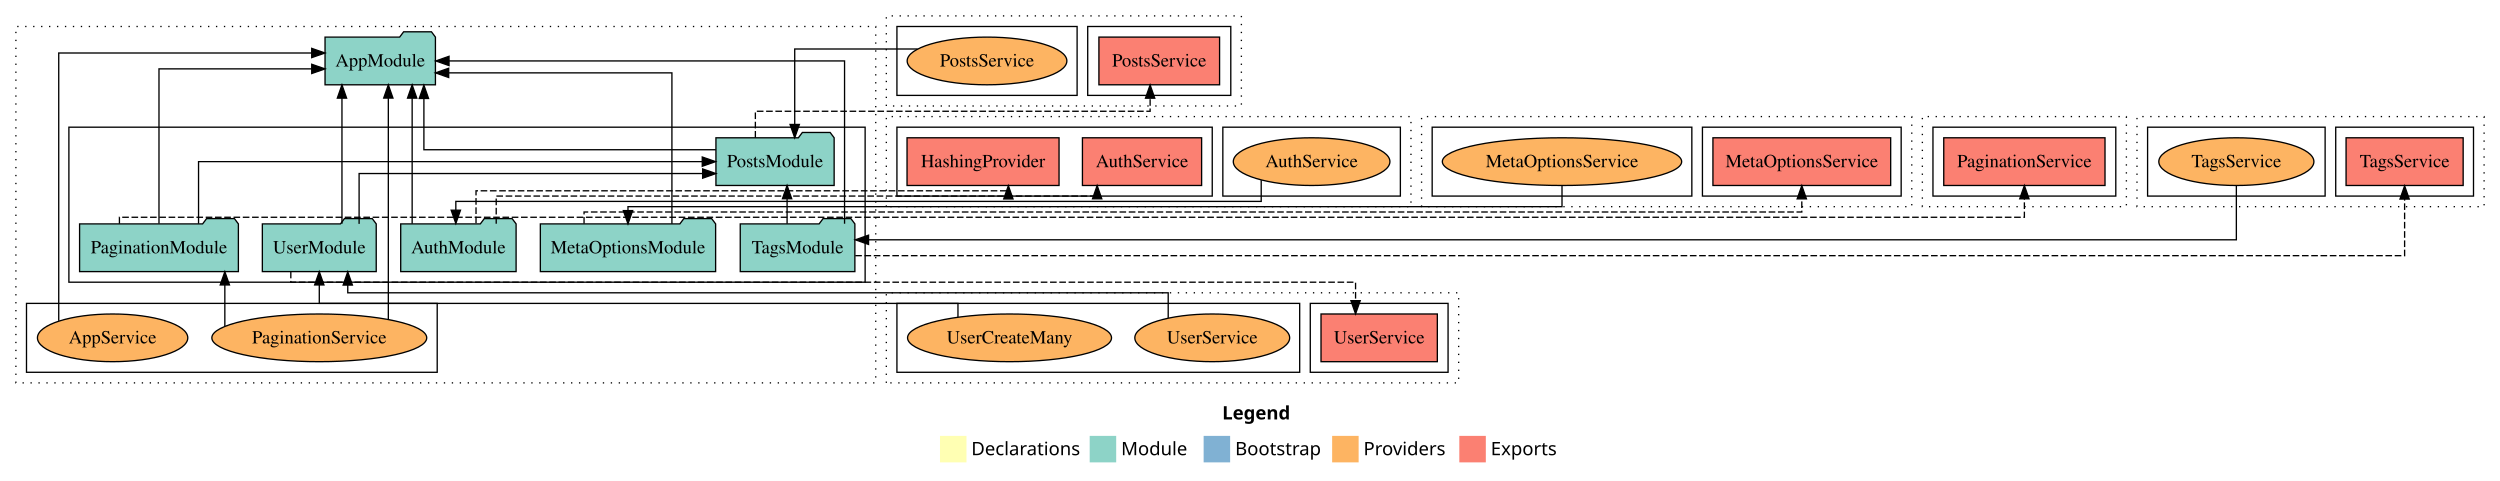
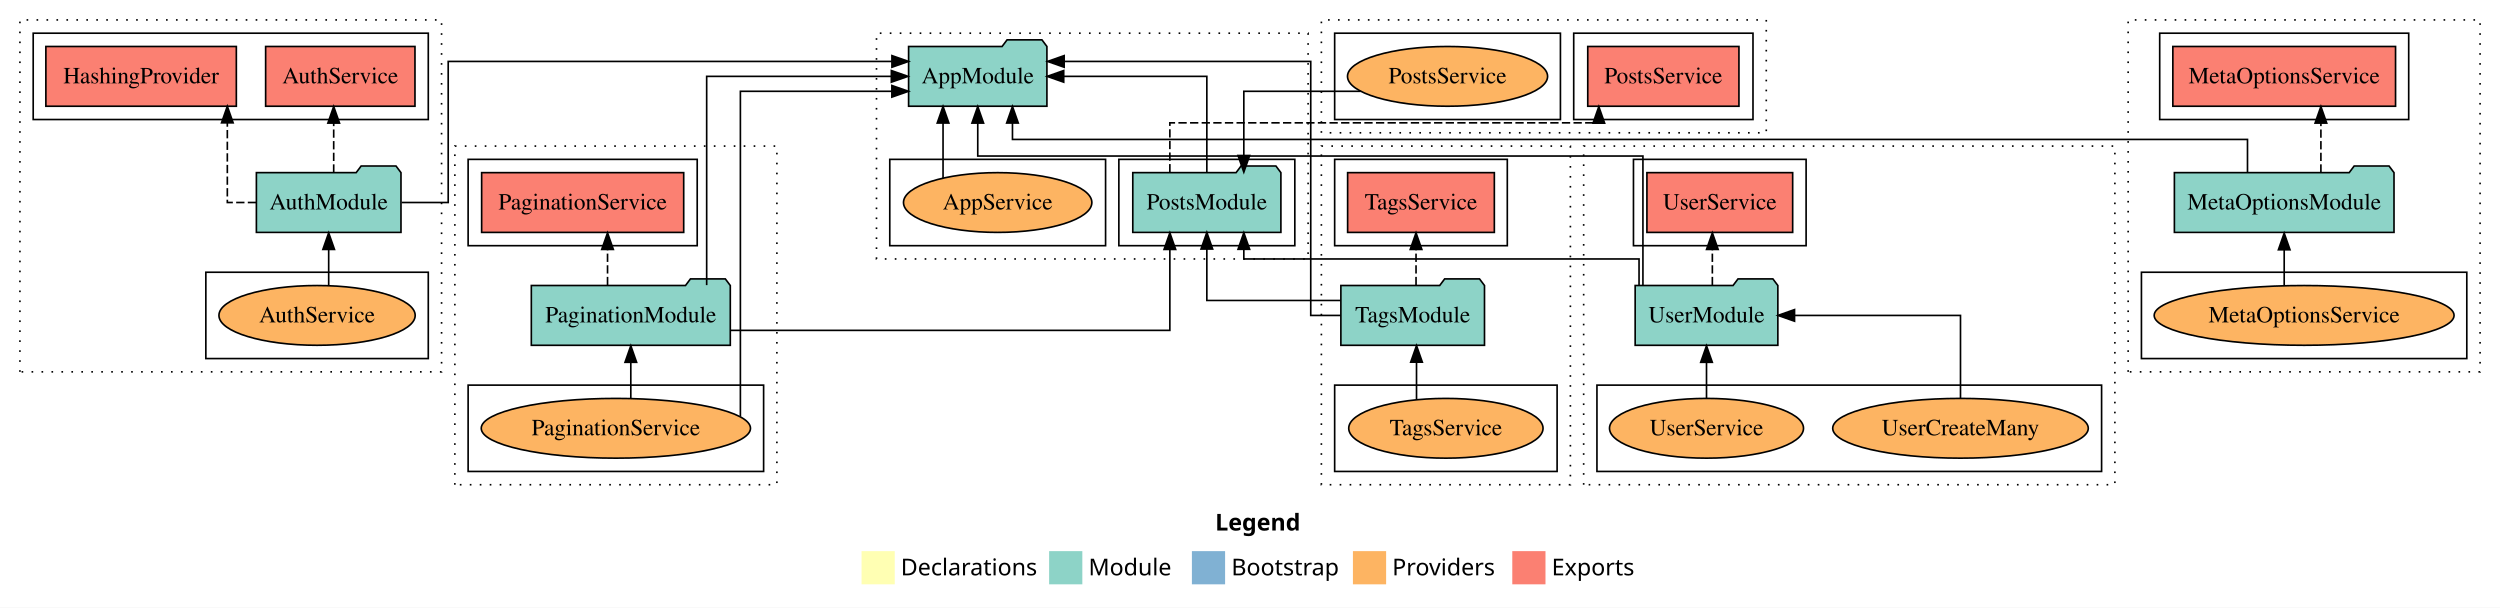
- <svg xmlns="http://www.w3.org/2000/svg" width="1887pt" height="363pt" viewBox="0.00 0.00 1887.00 363.00">
-   <g id="graph0" class="graph" transform="scale(1 1) rotate(0) translate(4 359)">
-     <polygon fill="white" stroke="transparent" points="-4,4 -4,-359 1883,-359 1883,4 -4,4" />
-     <text text-anchor="start" x="918.51" y="-42.4" font-family="Times-12" font-weight="bold" font-size="14.00">Legend</text>
-     <polygon fill="#ffffb3" stroke="transparent" points="705.5,-10 705.5,-30 725.5,-30 725.5,-10 705.5,-10" />
-     <text text-anchor="start" x="729.13" y="-15.4" font-family="Times-12" font-size="14.00">  Declarations</text>
-     <polygon fill="#8dd3c7" stroke="transparent" points="818.5,-10 818.5,-30 838.5,-30 838.5,-10 818.5,-10" />
-     <text text-anchor="start" x="842.23" y="-15.4" font-family="Times-12" font-size="14.00">  Module</text>
-     <polygon fill="#80b1d3" stroke="transparent" points="904.5,-10 904.5,-30 924.5,-30 924.5,-10 904.5,-10" />
-     <text text-anchor="start" x="928.28" y="-15.4" font-family="Times-12" font-size="14.00">  Bootstrap</text>
-     <polygon fill="#fdb462" stroke="transparent" points="1001.5,-10 1001.5,-30 1021.5,-30 1021.5,-10 1001.5,-10" />
-     <text text-anchor="start" x="1025.17" y="-15.4" font-family="Times-12" font-size="14.00">  Providers</text>
-     <polygon fill="#fb8072" stroke="transparent" points="1097.5,-10 1097.5,-30 1117.5,-30 1117.5,-10 1097.5,-10" />
-     <text text-anchor="start" x="1121.23" y="-15.4" font-family="Times-12" font-size="14.00">  Exports</text>
+ <svg xmlns="http://www.w3.org/2000/svg" width="1506pt" height="366pt" viewBox="0.00 0.00 1506.00 366.00">
+   <g id="graph0" class="graph" transform="scale(1 1) rotate(0) translate(4 362)">
+     <polygon fill="white" stroke="transparent" points="-4,4 -4,-362 1502,-362 1502,4 -4,4" />
+     <text text-anchor="start" x="728.01" y="-42.4" font-family="Times-12" font-weight="bold" font-size="14.00">Legend</text>
+     <polygon fill="#ffffb3" stroke="transparent" points="515,-10 515,-30 535,-30 535,-10 515,-10" />
+     <text text-anchor="start" x="538.63" y="-15.4" font-family="Times-12" font-size="14.00">  Declarations</text>
+     <polygon fill="#8dd3c7" stroke="transparent" points="628,-10 628,-30 648,-30 648,-10 628,-10" />
+     <text text-anchor="start" x="651.73" y="-15.4" font-family="Times-12" font-size="14.00">  Module</text>
+     <polygon fill="#80b1d3" stroke="transparent" points="714,-10 714,-30 734,-30 734,-10 714,-10" />
+     <text text-anchor="start" x="737.78" y="-15.4" font-family="Times-12" font-size="14.00">  Bootstrap</text>
+     <polygon fill="#fdb462" stroke="transparent" points="811,-10 811,-30 831,-30 831,-10 811,-10" />
+     <text text-anchor="start" x="834.67" y="-15.4" font-family="Times-12" font-size="14.00">  Providers</text>
+     <polygon fill="#fb8072" stroke="transparent" points="907,-10 907,-30 927,-30 927,-10 907,-10" />
+     <text text-anchor="start" x="930.73" y="-15.4" font-family="Times-12" font-size="14.00">  Exports</text>
+     <g id="clust31" class="cluster">
+       <polygon fill="none" stroke="black" stroke-dasharray="1,5" points="792,-70 792,-274 942,-274 942,-70 792,-70" />
+     </g>
+     <g id="clust34" class="cluster">
+       <polygon fill="none" stroke="black" points="800,-214 800,-266 904,-266 904,-214 800,-214" />
+     </g>
+     <g id="clust36" class="cluster">
+       <polygon fill="none" stroke="black" points="800,-78 800,-130 934,-130 934,-78 800,-78" />
+     </g>
+     <g id="clust37" class="cluster">
+       <polygon fill="none" stroke="black" stroke-dasharray="1,5" points="950,-70 950,-274 1270,-274 1270,-70 950,-70" />
+     </g>
+     <g id="clust40" class="cluster">
+       <polygon fill="none" stroke="black" points="980,-214 980,-266 1084,-266 1084,-214 980,-214" />
+     </g>
+     <g id="clust42" class="cluster">
+       <polygon fill="none" stroke="black" points="958,-78 958,-130 1262,-130 1262,-78 958,-78" />
+     </g>
+     <g id="clust7" class="cluster">
+       <polygon fill="none" stroke="black" stroke-dasharray="1,5" points="8,-138 8,-350 262,-350 262,-138 8,-138" />
+     </g>
+     <g id="clust12" class="cluster">
+       <polygon fill="none" stroke="black" points="120,-146 120,-198 254,-198 254,-146 120,-146" />
+     </g>
+     <g id="clust10" class="cluster">
+       <polygon fill="none" stroke="black" points="16,-290 16,-342 254,-342 254,-290 16,-290" />
+     </g>
+     <g id="clust19" class="cluster">
+       <polygon fill="none" stroke="black" stroke-dasharray="1,5" points="270,-70 270,-274 464,-274 464,-70 270,-70" />
+     </g>
+     <g id="clust24" class="cluster">
+       <polygon fill="none" stroke="black" points="278,-78 278,-130 456,-130 456,-78 278,-78" />
+     </g>
+     <g id="clust22" class="cluster">
+       <polygon fill="none" stroke="black" points="278,-214 278,-266 416,-266 416,-214 278,-214" />
+     </g>
+     <g id="clust13" class="cluster">
+       <polygon fill="none" stroke="black" stroke-dasharray="1,5" points="1278,-138 1278,-350 1490,-350 1490,-138 1278,-138" />
+     </g>
+     <g id="clust16" class="cluster">
+       <polygon fill="none" stroke="black" points="1297,-290 1297,-342 1447,-342 1447,-290 1297,-290" />
+     </g>
+     <g id="clust18" class="cluster">
+       <polygon fill="none" stroke="black" points="1286,-146 1286,-198 1482,-198 1482,-146 1286,-146" />
+     </g>
    <g id="clust1" class="cluster">
-       <polygon fill="none" stroke="black" stroke-dasharray="1,5" points="8,-70 8,-339 657,-339 657,-70 8,-70" />
+       <polygon fill="none" stroke="black" stroke-dasharray="1,5" points="524,-206 524,-342 784,-342 784,-206 524,-206" />
+     </g>
+     <g id="clust6" class="cluster">
+       <polygon fill="none" stroke="black" points="532,-214 532,-266 662,-266 662,-214 532,-214" />
    </g>
    <g id="clust3" class="cluster">
-       <polygon fill="none" stroke="black" points="48,-146 48,-263 649,-263 649,-146 48,-146" />
-     </g>
-     <g id="clust6" class="cluster">
-       <polygon fill="none" stroke="black" points="16,-78 16,-130 326,-130 326,-78 16,-78" />
+       <polygon fill="none" stroke="black" points="670,-214 670,-266 776,-266 776,-214 670,-214" />
    </g>
    <g id="clust25" class="cluster">
-       <polygon fill="none" stroke="black" stroke-dasharray="1,5" points="665,-279 665,-347 933,-347 933,-279 665,-279" />
+       <polygon fill="none" stroke="black" stroke-dasharray="1,5" points="792,-282 792,-350 1060,-350 1060,-282 792,-282" />
    </g>
    <g id="clust28" class="cluster">
-       <polygon fill="none" stroke="black" points="817,-287 817,-339 925,-339 925,-287 817,-287" />
+       <polygon fill="none" stroke="black" points="944,-290 944,-342 1052,-342 1052,-290 944,-290" />
    </g>
    <g id="clust30" class="cluster">
-       <polygon fill="none" stroke="black" points="673,-287 673,-339 809,-339 809,-287 673,-287" />
-     </g>
-     <g id="clust13" class="cluster">
-       <polygon fill="none" stroke="black" stroke-dasharray="1,5" points="1069,-203 1069,-271 1439,-271 1439,-203 1069,-203" />
-     </g>
-     <g id="clust16" class="cluster">
-       <polygon fill="none" stroke="black" points="1281,-211 1281,-263 1431,-263 1431,-211 1281,-211" />
-     </g>
-     <g id="clust18" class="cluster">
-       <polygon fill="none" stroke="black" points="1077,-211 1077,-263 1273,-263 1273,-211 1077,-211" />
-     </g>
-     <g id="clust19" class="cluster">
-       <polygon fill="none" stroke="black" stroke-dasharray="1,5" points="1447,-203 1447,-271 1601,-271 1601,-203 1447,-203" />
-     </g>
-     <g id="clust22" class="cluster">
-       <polygon fill="none" stroke="black" points="1455,-211 1455,-263 1593,-263 1593,-211 1455,-211" />
-     </g>
-     <g id="clust7" class="cluster">
-       <polygon fill="none" stroke="black" stroke-dasharray="1,5" points="665,-203 665,-271 1061,-271 1061,-203 665,-203" />
-     </g>
-     <g id="clust12" class="cluster">
-       <polygon fill="none" stroke="black" points="919,-211 919,-263 1053,-263 1053,-211 919,-211" />
-     </g>
-     <g id="clust10" class="cluster">
-       <polygon fill="none" stroke="black" points="673,-211 673,-263 911,-263 911,-211 673,-211" />
-     </g>
-     <g id="clust37" class="cluster">
-       <polygon fill="none" stroke="black" stroke-dasharray="1,5" points="665,-70 665,-138 1097,-138 1097,-70 665,-70" />
-     </g>
-     <g id="clust40" class="cluster">
-       <polygon fill="none" stroke="black" points="985,-78 985,-130 1089,-130 1089,-78 985,-78" />
-     </g>
-     <g id="clust42" class="cluster">
-       <polygon fill="none" stroke="black" points="673,-78 673,-130 977,-130 977,-78 673,-78" />
-     </g>
-     <g id="clust31" class="cluster">
-       <polygon fill="none" stroke="black" stroke-dasharray="1,5" points="1609,-203 1609,-271 1871,-271 1871,-203 1609,-203" />
-     </g>
-     <g id="clust34" class="cluster">
-       <polygon fill="none" stroke="black" points="1759,-211 1759,-263 1863,-263 1863,-211 1759,-211" />
-     </g>
-     <g id="clust36" class="cluster">
-       <polygon fill="none" stroke="black" points="1617,-211 1617,-263 1751,-263 1751,-211 1617,-211" />
+       <polygon fill="none" stroke="black" points="800,-290 800,-342 936,-342 936,-290 800,-290" />
    </g>
    <g id="node1" class="node">
-       <polygon fill="#8dd3c7" stroke="black" points="385.55,-190 382.55,-194 361.55,-194 358.55,-190 298.45,-190 298.45,-154 385.55,-154 385.55,-190" />
-       <text text-anchor="middle" x="342" y="-167.8" font-family="Times,serif" font-size="14.00">AuthModule</text>
+       <polygon fill="#8dd3c7" stroke="black" points="237.55,-258 234.55,-262 213.55,-262 210.55,-258 150.45,-258 150.45,-222 237.55,-222 237.55,-258" />
+       <text text-anchor="middle" x="194" y="-235.8" font-family="Times,serif" font-size="14.00">AuthModule</text>
    </g>
    <g id="node7" class="node">
-       <polygon fill="#8dd3c7" stroke="black" points="324.66,-331 321.66,-335 300.66,-335 297.66,-331 241.34,-331 241.34,-295 324.66,-295 324.66,-331" />
-       <text text-anchor="middle" x="283" y="-308.8" font-family="Times,serif" font-size="14.00">AppModule</text>
+       <polygon fill="#8dd3c7" stroke="black" points="626.66,-334 623.66,-338 602.66,-338 599.66,-334 543.34,-334 543.34,-298 626.66,-298 626.66,-334" />
+       <text text-anchor="middle" x="585" y="-311.8" font-family="Times,serif" font-size="14.00">AppModule</text>
    </g>
    <g id="edge1" class="edge">
-       <path fill="none" stroke="black" d="M307.09,-190.14C307.09,-190.14 307.09,-284.93 307.09,-284.93" />
-       <polygon fill="black" stroke="black" points="303.59,-284.92 307.09,-294.93 310.59,-284.93 303.59,-284.92" />
+       <path fill="none" stroke="black" d="M237.96,-240C252.95,-240 266,-240 266,-240 266,-240 266,-325 266,-325 266,-325 533.3,-325 533.3,-325" />
+       <polygon fill="black" stroke="black" points="533.3,-328.5 543.3,-325 533.3,-321.5 533.3,-328.5" />
    </g>
    <g id="node10" class="node">
-       <polygon fill="#fb8072" stroke="black" points="902.98,-255 813.02,-255 813.02,-219 902.98,-219 902.98,-255" />
-       <text text-anchor="middle" x="858" y="-232.8" font-family="Times,serif" font-size="14.00">AuthService </text>
+       <polygon fill="#fb8072" stroke="black" points="245.98,-334 156.02,-334 156.02,-298 245.98,-298 245.98,-334" />
+       <text text-anchor="middle" x="201" y="-311.8" font-family="Times,serif" font-size="14.00">AuthService </text>
    </g>
    <g id="edge9" class="edge">
-       <path fill="none" stroke="black" stroke-dasharray="5,2" d="M370.54,-190.13C370.54,-200.31 370.54,-211 370.54,-211 370.54,-211 824.13,-211 824.13,-211 824.13,-211 824.13,-211.79 824.13,-211.79" />
-       <polygon fill="black" stroke="black" points="820.63,-208.94 824.13,-218.94 827.63,-208.94 820.63,-208.94" />
+       <path fill="none" stroke="black" stroke-dasharray="5,2" d="M197.02,-258.01C197.02,-258.01 197.02,-287.85 197.02,-287.85" />
+       <polygon fill="black" stroke="black" points="193.52,-287.85 197.02,-297.85 200.52,-287.85 193.52,-287.85" />
    </g>
    <g id="node11" class="node">
-       <polygon fill="#fb8072" stroke="black" points="795.37,-255 680.63,-255 680.63,-219 795.37,-219 795.37,-255" />
-       <text text-anchor="middle" x="738" y="-232.8" font-family="Times,serif" font-size="14.00">HashingProvider </text>
+       <polygon fill="#fb8072" stroke="black" points="138.37,-334 23.63,-334 23.63,-298 138.37,-298 138.37,-334" />
+       <text text-anchor="middle" x="81" y="-311.8" font-family="Times,serif" font-size="14.00">HashingProvider </text>
    </g>
    <g id="edge10" class="edge">
-       <path fill="none" stroke="black" stroke-dasharray="5,2" d="M355.3,-190.49C355.3,-202.14 355.3,-215 355.3,-215 355.3,-215 757.12,-215 757.12,-215 757.12,-215 757.12,-215.38 757.12,-215.38" />
-       <polygon fill="black" stroke="black" points="753.62,-208.83 757.12,-218.83 760.62,-208.83 753.62,-208.83" />
+       <path fill="none" stroke="black" stroke-dasharray="5,2" d="M150.27,-240C140.49,-240 132.94,-240 132.94,-240 132.94,-240 132.94,-287.99 132.94,-287.99" />
+       <polygon fill="black" stroke="black" points="129.44,-287.99 132.94,-297.99 136.44,-287.99 129.44,-287.99" />
    </g>
    <g id="node2" class="node">
-       <polygon fill="#8dd3c7" stroke="black" points="536.15,-190 533.15,-194 512.15,-194 509.15,-190 403.85,-190 403.85,-154 536.15,-154 536.15,-190" />
-       <text text-anchor="middle" x="470" y="-167.8" font-family="Times,serif" font-size="14.00">MetaOptionsModule</text>
+       <polygon fill="#8dd3c7" stroke="black" points="1438.15,-258 1435.15,-262 1414.15,-262 1411.15,-258 1305.85,-258 1305.85,-222 1438.15,-222 1438.15,-258" />
+       <text text-anchor="middle" x="1372" y="-235.8" font-family="Times,serif" font-size="14.00">MetaOptionsModule</text>
    </g>
    <g id="edge2" class="edge">
-       <path fill="none" stroke="black" d="M503.16,-190.08C503.16,-226.23 503.16,-304 503.16,-304 503.16,-304 334.67,-304 334.67,-304" />
-       <polygon fill="black" stroke="black" points="334.67,-300.5 324.67,-304 334.67,-307.5 334.67,-300.5" />
+       <path fill="none" stroke="black" d="M1349.89,-258.11C1349.89,-267.9 1349.89,-278 1349.89,-278 1349.89,-278 605.91,-278 605.91,-278 605.91,-278 605.91,-287.89 605.91,-287.89" />
+       <polygon fill="black" stroke="black" points="602.41,-287.89 605.91,-297.89 609.41,-287.89 602.41,-287.89" />
    </g>
    <g id="node13" class="node">
-       <polygon fill="#fb8072" stroke="black" points="1423.08,-255 1288.92,-255 1288.92,-219 1423.08,-219 1423.08,-255" />
-       <text text-anchor="middle" x="1356" y="-232.8" font-family="Times,serif" font-size="14.00">MetaOptionsService </text>
+       <polygon fill="#fb8072" stroke="black" points="1439.08,-334 1304.92,-334 1304.92,-298 1439.08,-298 1439.08,-334" />
+       <text text-anchor="middle" x="1372" y="-311.8" font-family="Times,serif" font-size="14.00">MetaOptionsService </text>
    </g>
    <g id="edge12" class="edge">
-       <path fill="none" stroke="black" stroke-dasharray="5,2" d="M436.84,-190.16C436.84,-195.04 436.84,-199 436.84,-199 436.84,-199 1356,-199 1356,-199 1356,-199 1356,-208.89 1356,-208.89" />
-       <polygon fill="black" stroke="black" points="1352.5,-208.89 1356,-218.89 1359.5,-208.89 1352.5,-208.89" />
+       <path fill="none" stroke="black" stroke-dasharray="5,2" d="M1394.11,-258.01C1394.11,-258.01 1394.11,-287.85 1394.11,-287.85" />
+       <polygon fill="black" stroke="black" points="1390.61,-287.85 1394.11,-297.85 1397.61,-287.85 1390.61,-287.85" />
    </g>
    <g id="node3" class="node">
-       <polygon fill="#8dd3c7" stroke="black" points="175.93,-190 172.93,-194 151.93,-194 148.93,-190 56.07,-190 56.07,-154 175.93,-154 175.93,-190" />
-       <text text-anchor="middle" x="116" y="-167.8" font-family="Times,serif" font-size="14.00">PaginationModule</text>
+       <polygon fill="#8dd3c7" stroke="black" points="435.93,-190 432.93,-194 411.93,-194 408.93,-190 316.07,-190 316.07,-154 435.93,-154 435.93,-190" />
+       <text text-anchor="middle" x="376" y="-167.8" font-family="Times,serif" font-size="14.00">PaginationModule</text>
    </g>
    <g id="node4" class="node">
-       <polygon fill="#8dd3c7" stroke="black" points="625.61,-255 622.61,-259 601.61,-259 598.61,-255 536.39,-255 536.39,-219 625.61,-219 625.61,-255" />
-       <text text-anchor="middle" x="581" y="-232.8" font-family="Times,serif" font-size="14.00">PostsModule</text>
+       <polygon fill="#8dd3c7" stroke="black" points="767.61,-258 764.61,-262 743.61,-262 740.61,-258 678.39,-258 678.39,-222 767.61,-222 767.61,-258" />
+       <text text-anchor="middle" x="723" y="-235.8" font-family="Times,serif" font-size="14.00">PostsModule</text>
    </g>
    <g id="edge16" class="edge">
-       <path fill="none" stroke="black" d="M145.86,-190.11C145.86,-209.34 145.86,-237 145.86,-237 145.86,-237 526.07,-237 526.07,-237" />
-       <polygon fill="black" stroke="black" points="526.07,-240.5 536.07,-237 526.07,-233.5 526.07,-240.5" />
+       <path fill="none" stroke="black" d="M435.94,-163C529.76,-163 700.72,-163 700.72,-163 700.72,-163 700.72,-211.75 700.72,-211.75" />
+       <polygon fill="black" stroke="black" points="697.22,-211.75 700.72,-221.75 704.22,-211.75 697.22,-211.75" />
    </g>
    <g id="edge3" class="edge">
-       <path fill="none" stroke="black" d="M116,-190.21C116,-227.06 116,-307 116,-307 116,-307 231.29,-307 231.29,-307" />
-       <polygon fill="black" stroke="black" points="231.29,-310.5 241.29,-307 231.29,-303.5 231.29,-310.5" />
+       <path fill="none" stroke="black" d="M421.7,-190.24C421.7,-228.99 421.7,-316 421.7,-316 421.7,-316 532.95,-316 532.95,-316" />
+       <polygon fill="black" stroke="black" points="532.95,-319.5 542.95,-316 532.95,-312.5 532.95,-319.5" />
    </g>
    <g id="node15" class="node">
-       <polygon fill="#fb8072" stroke="black" points="1584.86,-255 1463.14,-255 1463.14,-219 1584.86,-219 1584.86,-255" />
-       <text text-anchor="middle" x="1524" y="-232.8" font-family="Times,serif" font-size="14.00">PaginationService </text>
+       <polygon fill="#fb8072" stroke="black" points="407.86,-258 286.14,-258 286.14,-222 407.86,-222 407.86,-258" />
+       <text text-anchor="middle" x="347" y="-235.8" font-family="Times,serif" font-size="14.00">PaginationService </text>
    </g>
    <g id="edge14" class="edge">
-       <path fill="none" stroke="black" stroke-dasharray="5,2" d="M86.14,-190.12C86.14,-192.97 86.14,-195 86.14,-195 86.14,-195 1524,-195 1524,-195 1524,-195 1524,-208.94 1524,-208.94" />
-       <polygon fill="black" stroke="black" points="1520.5,-208.94 1524,-218.94 1527.5,-208.94 1520.5,-208.94" />
+       <path fill="none" stroke="black" stroke-dasharray="5,2" d="M361.98,-190.22C361.98,-190.22 361.98,-211.73 361.98,-211.73" />
+       <polygon fill="black" stroke="black" points="358.48,-211.73 361.98,-221.73 365.48,-211.73 358.48,-211.73" />
    </g>
    <g id="edge4" class="edge">
-       <path fill="none" stroke="black" d="M536.34,-246C460.81,-246 315.96,-246 315.96,-246 315.96,-246 315.96,-284.69 315.96,-284.69" />
-       <polygon fill="black" stroke="black" points="312.46,-284.69 315.96,-294.69 319.46,-284.69 312.46,-284.69" />
+       <path fill="none" stroke="black" d="M723,-258.01C723,-280.49 723,-316 723,-316 723,-316 636.78,-316 636.78,-316" />
+       <polygon fill="black" stroke="black" points="636.78,-312.5 626.78,-316 636.78,-319.5 636.78,-312.5" />
    </g>
    <g id="node16" class="node">
-       <polygon fill="#fb8072" stroke="black" points="916.54,-331 825.46,-331 825.46,-295 916.54,-295 916.54,-331" />
-       <text text-anchor="middle" x="871" y="-308.8" font-family="Times,serif" font-size="14.00">PostsService </text>
+       <polygon fill="#fb8072" stroke="black" points="1043.54,-334 952.46,-334 952.46,-298 1043.54,-298 1043.54,-334" />
+       <text text-anchor="middle" x="998" y="-311.8" font-family="Times,serif" font-size="14.00">PostsService </text>
    </g>
    <g id="edge19" class="edge">
-       <path fill="none" stroke="black" stroke-dasharray="5,2" d="M566.15,-255.11C566.15,-264.9 566.15,-275 566.15,-275 566.15,-275 864.11,-275 864.11,-275 864.11,-275 864.11,-284.89 864.11,-284.89" />
-       <polygon fill="black" stroke="black" points="860.61,-284.89 864.11,-294.89 867.61,-284.89 860.61,-284.89" />
+       <path fill="none" stroke="black" stroke-dasharray="5,2" d="M700.72,-258.15C700.72,-271.74 700.72,-288 700.72,-288 700.72,-288 959.13,-288 959.13,-288 959.13,-288 959.13,-288.98 959.13,-288.98" />
+       <polygon fill="black" stroke="black" points="955.63,-287.79 959.13,-297.79 962.63,-287.79 955.63,-287.79" />
    </g>
    <g id="node5" class="node">
-       <polygon fill="#8dd3c7" stroke="black" points="641.26,-190 638.26,-194 617.26,-194 614.26,-190 554.74,-190 554.74,-154 641.26,-154 641.26,-190" />
-       <text text-anchor="middle" x="598" y="-167.8" font-family="Times,serif" font-size="14.00">TagsModule</text>
+       <polygon fill="#8dd3c7" stroke="black" points="890.26,-190 887.26,-194 866.26,-194 863.26,-190 803.74,-190 803.74,-154 890.26,-154 890.26,-190" />
+       <text text-anchor="middle" x="847" y="-167.8" font-family="Times,serif" font-size="14.00">TagsModule</text>
    </g>
    <g id="edge17" class="edge">
-       <path fill="none" stroke="black" d="M590.09,-190.11C590.09,-190.11 590.09,-208.99 590.09,-208.99" />
-       <polygon fill="black" stroke="black" points="586.59,-208.99 590.09,-218.99 593.59,-208.99 586.59,-208.99" />
+       <path fill="none" stroke="black" d="M803.63,-181C767.87,-181 723,-181 723,-181 723,-181 723,-211.98 723,-211.98" />
+       <polygon fill="black" stroke="black" points="719.5,-211.98 723,-221.98 726.5,-211.98 719.5,-211.98" />
    </g>
    <g id="edge5" class="edge">
-       <path fill="none" stroke="black" d="M633.47,-190.14C633.47,-228.23 633.47,-313 633.47,-313 633.47,-313 334.93,-313 334.93,-313" />
-       <polygon fill="black" stroke="black" points="334.93,-309.5 324.93,-313 334.93,-316.5 334.93,-309.5" />
+       <path fill="none" stroke="black" d="M803.68,-172C793.52,-172 785.59,-172 785.59,-172 785.59,-172 785.59,-325 785.59,-325 785.59,-325 637.05,-325 637.05,-325" />
+       <polygon fill="black" stroke="black" points="637.05,-321.5 627.05,-325 637.05,-328.5 637.05,-321.5" />
    </g>
    <g id="node18" class="node">
-       <polygon fill="#fb8072" stroke="black" points="1855.19,-255 1766.81,-255 1766.81,-219 1855.19,-219 1855.19,-255" />
-       <text text-anchor="middle" x="1811" y="-232.8" font-family="Times,serif" font-size="14.00">TagsService </text>
+       <polygon fill="#fb8072" stroke="black" points="896.19,-258 807.81,-258 807.81,-222 896.19,-222 896.19,-258" />
+       <text text-anchor="middle" x="852" y="-235.8" font-family="Times,serif" font-size="14.00">TagsService </text>
    </g>
    <g id="edge21" class="edge">
-       <path fill="none" stroke="black" stroke-dasharray="5,2" d="M641.53,-166C858.3,-166 1811,-166 1811,-166 1811,-166 1811,-208.72 1811,-208.72" />
-       <polygon fill="black" stroke="black" points="1807.5,-208.72 1811,-218.72 1814.5,-208.72 1807.5,-208.72" />
+       <path fill="none" stroke="black" stroke-dasharray="5,2" d="M849.02,-190.22C849.02,-190.22 849.02,-211.73 849.02,-211.73" />
+       <polygon fill="black" stroke="black" points="845.52,-211.73 849.02,-221.73 852.52,-211.73 845.52,-211.73" />
    </g>
    <g id="node6" class="node">
-       <polygon fill="#8dd3c7" stroke="black" points="279.98,-190 276.98,-194 255.98,-194 252.98,-190 194.02,-190 194.02,-154 279.98,-154 279.98,-190" />
-       <text text-anchor="middle" x="237" y="-167.8" font-family="Times,serif" font-size="14.00">UserModule</text>
+       <polygon fill="#8dd3c7" stroke="black" points="1066.98,-190 1063.98,-194 1042.98,-194 1039.98,-190 981.02,-190 981.02,-154 1066.98,-154 1066.98,-190" />
+       <text text-anchor="middle" x="1024" y="-167.8" font-family="Times,serif" font-size="14.00">UserModule</text>
    </g>
    <g id="edge18" class="edge">
-       <path fill="none" stroke="black" d="M267.05,-190.03C267.05,-206.4 267.05,-228 267.05,-228 267.05,-228 526.35,-228 526.35,-228" />
-       <polygon fill="black" stroke="black" points="526.35,-231.5 536.35,-228 526.35,-224.5 526.35,-231.5" />
+       <path fill="none" stroke="black" d="M983.36,-190.19C983.36,-198.28 983.36,-206 983.36,-206 983.36,-206 745.28,-206 745.28,-206 745.28,-206 745.28,-211.81 745.28,-211.81" />
+       <polygon fill="black" stroke="black" points="741.78,-211.81 745.28,-221.81 748.78,-211.81 741.78,-211.81" />
    </g>
    <g id="edge6" class="edge">
-       <path fill="none" stroke="black" d="M254.11,-190.14C254.11,-190.14 254.11,-284.93 254.11,-284.93" />
-       <polygon fill="black" stroke="black" points="250.61,-284.92 254.11,-294.93 257.61,-284.93 250.61,-284.92" />
+       <path fill="none" stroke="black" d="M985.7,-190.06C985.7,-217.87 985.7,-268 985.7,-268 985.7,-268 585,-268 585,-268 585,-268 585,-287.85 585,-287.85" />
+       <polygon fill="black" stroke="black" points="581.5,-287.85 585,-297.85 588.5,-287.85 581.5,-287.85" />
    </g>
    <g id="node20" class="node">
-       <polygon fill="#fb8072" stroke="black" points="1080.9,-122 993.1,-122 993.1,-86 1080.9,-86 1080.9,-122" />
-       <text text-anchor="middle" x="1037" y="-99.8" font-family="Times,serif" font-size="14.00">UserService </text>
+       <polygon fill="#fb8072" stroke="black" points="1075.9,-258 988.1,-258 988.1,-222 1075.9,-222 1075.9,-258" />
+       <text text-anchor="middle" x="1032" y="-235.8" font-family="Times,serif" font-size="14.00">UserService </text>
    </g>
    <g id="edge23" class="edge">
-       <path fill="none" stroke="black" stroke-dasharray="5,2" d="M215.51,-153.94C215.51,-149.51 215.51,-146 215.51,-146 215.51,-146 1019.18,-146 1019.18,-146 1019.18,-146 1019.18,-132.06 1019.18,-132.06" />
-       <polygon fill="black" stroke="black" points="1022.68,-132.06 1019.18,-122.06 1015.68,-132.06 1022.68,-132.06" />
+       <path fill="none" stroke="black" stroke-dasharray="5,2" d="M1027.52,-190.22C1027.52,-190.22 1027.52,-211.73 1027.52,-211.73" />
+       <polygon fill="black" stroke="black" points="1024.02,-211.73 1027.52,-221.73 1031.02,-211.73 1024.02,-211.73" />
    </g>
    <g id="node8" class="node">
-       <ellipse fill="#fdb462" stroke="black" cx="81" cy="-104" rx="56.74" ry="18" />
-       <text text-anchor="middle" x="81" y="-99.8" font-family="Times,serif" font-size="14.00">AppService</text>
+       <ellipse fill="#fdb462" stroke="black" cx="597" cy="-240" rx="56.74" ry="18" />
+       <text text-anchor="middle" x="597" y="-235.8" font-family="Times,serif" font-size="14.00">AppService</text>
    </g>
    <g id="edge7" class="edge">
-       <path fill="none" stroke="black" d="M40.33,-116.81C40.33,-163.09 40.33,-319 40.33,-319 40.33,-319 231.28,-319 231.28,-319" />
-       <polygon fill="black" stroke="black" points="231.28,-322.5 241.28,-319 231.28,-315.5 231.28,-322.5" />
+       <path fill="none" stroke="black" d="M564.09,-254.65C564.09,-254.65 564.09,-287.9 564.09,-287.9" />
+       <polygon fill="black" stroke="black" points="560.59,-287.9 564.09,-297.9 567.59,-287.9 560.59,-287.9" />
    </g>
    <g id="node9" class="node">
-       <ellipse fill="#fdb462" stroke="black" cx="237" cy="-104" rx="81.1" ry="18" />
-       <text text-anchor="middle" x="237" y="-99.8" font-family="Times,serif" font-size="14.00">PaginationService</text>
+       <ellipse fill="#fdb462" stroke="black" cx="367" cy="-104" rx="81.1" ry="18" />
+       <text text-anchor="middle" x="367" y="-99.8" font-family="Times,serif" font-size="14.00">PaginationService</text>
    </g>
    <g id="edge15" class="edge">
-       <path fill="none" stroke="black" d="M165.71,-112.89C165.71,-112.89 165.71,-143.91 165.71,-143.91" />
-       <polygon fill="black" stroke="black" points="162.21,-143.91 165.71,-153.91 169.21,-143.91 162.21,-143.91" />
+       <path fill="none" stroke="black" d="M376,-122.22C376,-122.22 376,-143.73 376,-143.73" />
+       <polygon fill="black" stroke="black" points="372.5,-143.73 376,-153.73 379.5,-143.73 372.5,-143.73" />
    </g>
    <g id="edge8" class="edge">
-       <path fill="none" stroke="black" d="M289.11,-118.04C289.11,-118.04 289.11,-284.96 289.11,-284.96" />
-       <polygon fill="black" stroke="black" points="285.61,-284.96 289.11,-294.96 292.61,-284.96 285.61,-284.96" />
+       <path fill="none" stroke="black" d="M442.01,-111.22C442.01,-147.39 442.01,-307 442.01,-307 442.01,-307 533.26,-307 533.26,-307" />
+       <polygon fill="black" stroke="black" points="533.26,-310.5 543.26,-307 533.26,-303.5 533.26,-310.5" />
    </g>
    <g id="node12" class="node">
-       <ellipse fill="#fdb462" stroke="black" cx="986" cy="-237" rx="59.11" ry="18" />
-       <text text-anchor="middle" x="986" y="-232.8" font-family="Times,serif" font-size="14.00">AuthService</text>
+       <ellipse fill="#fdb462" stroke="black" cx="187" cy="-172" rx="59.11" ry="18" />
+       <text text-anchor="middle" x="187" y="-167.8" font-family="Times,serif" font-size="14.00">AuthService</text>
    </g>
    <g id="edge11" class="edge">
-       <path fill="none" stroke="black" d="M947.96,-223.05C947.96,-215.22 947.96,-207 947.96,-207 947.96,-207 340.06,-207 340.06,-207 340.06,-207 340.06,-200.32 340.06,-200.32" />
-       <polygon fill="black" stroke="black" points="343.56,-200.32 340.06,-190.32 336.56,-200.32 343.56,-200.32" />
+       <path fill="none" stroke="black" d="M194,-190.22C194,-190.22 194,-211.73 194,-211.73" />
+       <polygon fill="black" stroke="black" points="190.5,-211.73 194,-221.73 197.5,-211.73 190.5,-211.73" />
    </g>
    <g id="node14" class="node">
-       <ellipse fill="#fdb462" stroke="black" cx="1175" cy="-237" rx="90.33" ry="18" />
-       <text text-anchor="middle" x="1175" y="-232.8" font-family="Times,serif" font-size="14.00">MetaOptionsService</text>
+       <ellipse fill="#fdb462" stroke="black" cx="1384" cy="-172" rx="90.33" ry="18" />
+       <text text-anchor="middle" x="1384" y="-167.8" font-family="Times,serif" font-size="14.00">MetaOptionsService</text>
    </g>
    <g id="edge13" class="edge">
-       <path fill="none" stroke="black" d="M1175,-218.81C1175,-210.72 1175,-203 1175,-203 1175,-203 470,-203 470,-203 470,-203 470,-200.03 470,-200.03" />
-       <polygon fill="black" stroke="black" points="473.5,-200.03 470,-190.03 466.5,-200.03 473.5,-200.03" />
+       <path fill="none" stroke="black" d="M1372,-189.87C1372,-189.87 1372,-211.54 1372,-211.54" />
+       <polygon fill="black" stroke="black" points="1368.5,-211.54 1372,-221.54 1375.5,-211.54 1368.5,-211.54" />
    </g>
    <g id="node17" class="node">
-       <ellipse fill="#fdb462" stroke="black" cx="741" cy="-313" rx="60.27" ry="18" />
-       <text text-anchor="middle" x="741" y="-308.8" font-family="Times,serif" font-size="14.00">PostsService</text>
+       <ellipse fill="#fdb462" stroke="black" cx="868" cy="-316" rx="60.27" ry="18" />
+       <text text-anchor="middle" x="868" y="-311.8" font-family="Times,serif" font-size="14.00">PostsService</text>
    </g>
    <g id="edge20" class="edge">
-       <path fill="none" stroke="black" d="M688.6,-322C647.02,-322 595.85,-322 595.85,-322 595.85,-322 595.85,-265.03 595.85,-265.03" />
-       <polygon fill="black" stroke="black" points="599.35,-265.03 595.85,-255.03 592.35,-265.03 599.35,-265.03" />
+       <path fill="none" stroke="black" d="M815.6,-307C782.24,-307 745.28,-307 745.28,-307 745.28,-307 745.28,-268.31 745.28,-268.31" />
+       <polygon fill="black" stroke="black" points="748.78,-268.31 745.28,-258.31 741.78,-268.31 748.78,-268.31" />
    </g>
    <g id="node19" class="node">
-       <ellipse fill="#fdb462" stroke="black" cx="1684" cy="-237" rx="58.53" ry="18" />
-       <text text-anchor="middle" x="1684" y="-232.8" font-family="Times,serif" font-size="14.00">TagsService</text>
+       <ellipse fill="#fdb462" stroke="black" cx="867" cy="-104" rx="58.53" ry="18" />
+       <text text-anchor="middle" x="867" y="-99.8" font-family="Times,serif" font-size="14.00">TagsService</text>
    </g>
    <g id="edge22" class="edge">
-       <path fill="none" stroke="black" d="M1684,-218.98C1684,-201.63 1684,-178 1684,-178 1684,-178 651.58,-178 651.58,-178" />
-       <polygon fill="black" stroke="black" points="651.58,-174.5 641.58,-178 651.58,-181.5 651.58,-174.5" />
+       <path fill="none" stroke="black" d="M849.31,-121.51C849.31,-121.51 849.31,-143.84 849.31,-143.84" />
+       <polygon fill="black" stroke="black" points="845.81,-143.84 849.31,-153.84 852.81,-143.84 845.81,-143.84" />
    </g>
    <g id="node21" class="node">
-       <ellipse fill="#fdb462" stroke="black" cx="758" cy="-104" rx="76.98" ry="18" />
-       <text text-anchor="middle" x="758" y="-99.8" font-family="Times,serif" font-size="14.00">UserCreateMany</text>
+       <ellipse fill="#fdb462" stroke="black" cx="1177" cy="-104" rx="76.98" ry="18" />
+       <text text-anchor="middle" x="1177" y="-99.8" font-family="Times,serif" font-size="14.00">UserCreateMany</text>
    </g>
    <g id="edge24" class="edge">
-       <path fill="none" stroke="black" d="M719.07,-119.72C719.07,-125.2 719.07,-130 719.07,-130 719.07,-130 237,-130 237,-130 237,-130 237,-143.94 237,-143.94" />
-       <polygon fill="black" stroke="black" points="233.5,-143.94 237,-153.94 240.5,-143.94 233.5,-143.94" />
+       <path fill="none" stroke="black" d="M1177,-122.22C1177,-142.37 1177,-172 1177,-172 1177,-172 1077.03,-172 1077.03,-172" />
+       <polygon fill="black" stroke="black" points="1077.03,-168.5 1067.03,-172 1077.03,-175.5 1077.03,-168.5" />
    </g>
    <g id="node22" class="node">
-       <ellipse fill="#fdb462" stroke="black" cx="911" cy="-104" rx="58.44" ry="18" />
-       <text text-anchor="middle" x="911" y="-99.8" font-family="Times,serif" font-size="14.00">UserService</text>
+       <ellipse fill="#fdb462" stroke="black" cx="1024" cy="-104" rx="58.44" ry="18" />
+       <text text-anchor="middle" x="1024" y="-99.8" font-family="Times,serif" font-size="14.00">UserService</text>
    </g>
    <g id="edge25" class="edge">
-       <path fill="none" stroke="black" d="M877.76,-119.01C877.76,-128.12 877.76,-138 877.76,-138 877.76,-138 258.49,-138 258.49,-138 258.49,-138 258.49,-143.81 258.49,-143.81" />
-       <polygon fill="black" stroke="black" points="254.99,-143.81 258.49,-153.81 261.99,-143.81 254.99,-143.81" />
+       <path fill="none" stroke="black" d="M1024,-122.22C1024,-122.22 1024,-143.73 1024,-143.73" />
+       <polygon fill="black" stroke="black" points="1020.5,-143.73 1024,-153.73 1027.5,-143.73 1020.5,-143.73" />
    </g>
  </g>
</svg>
